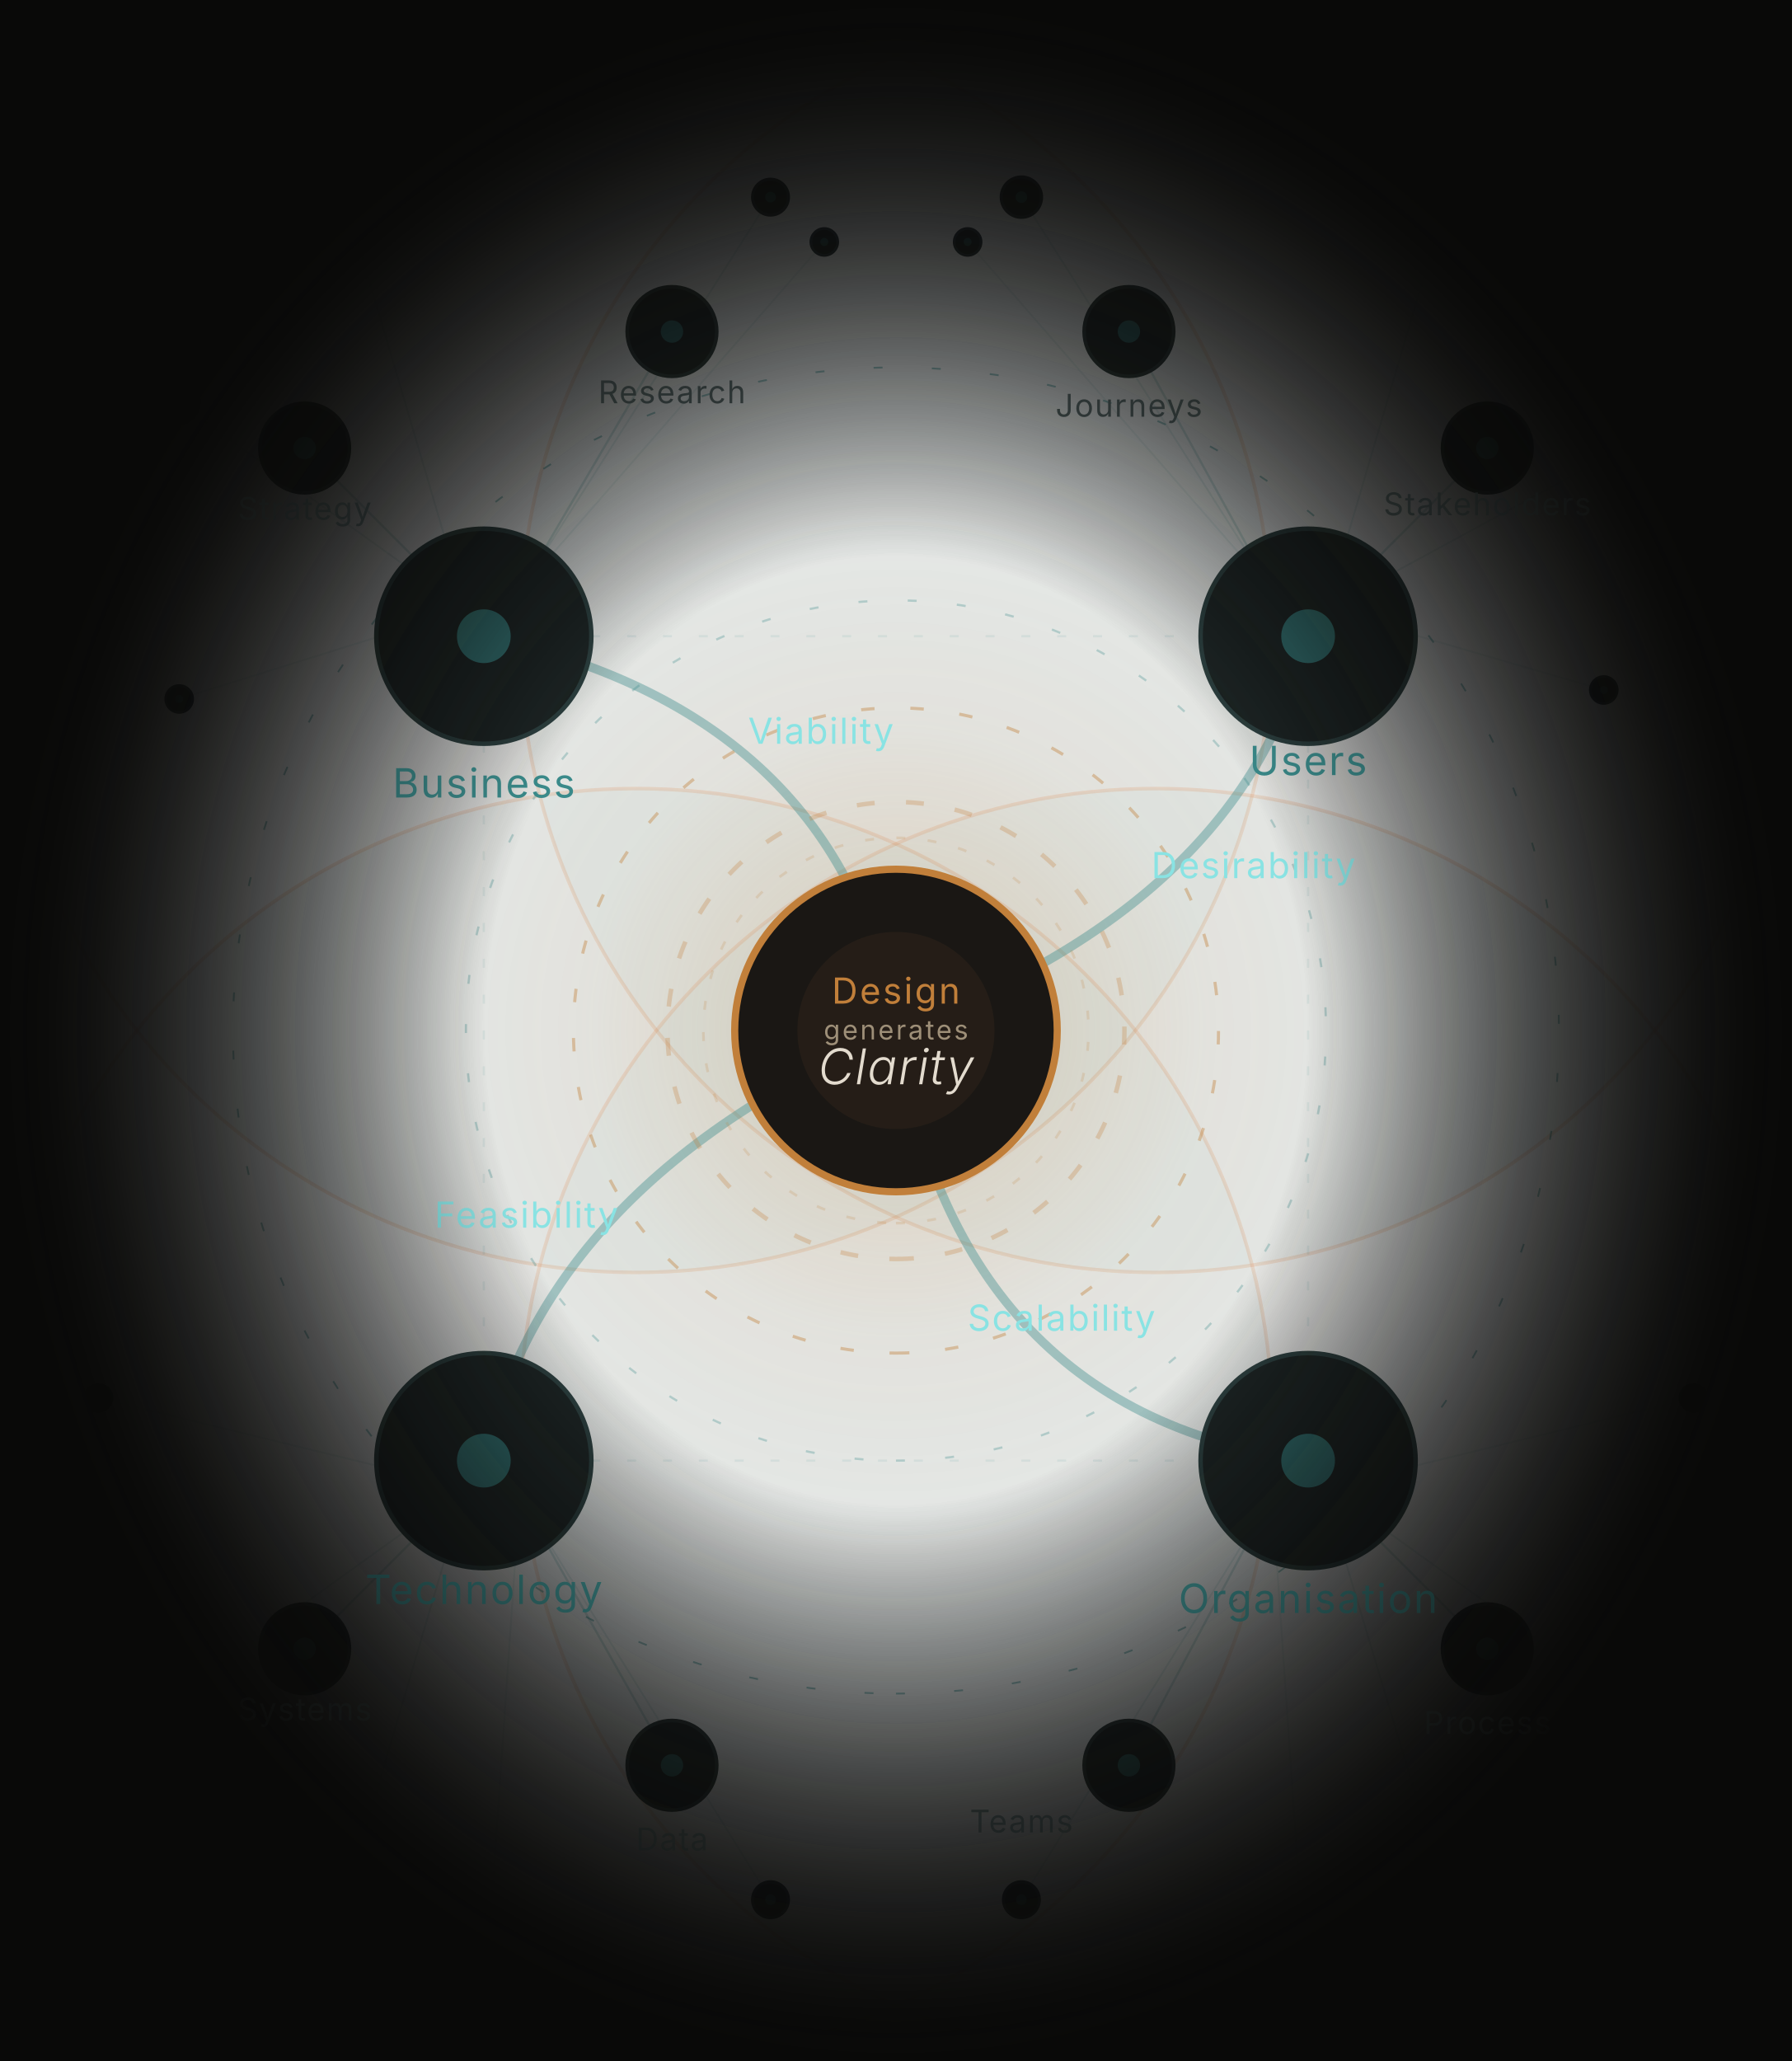
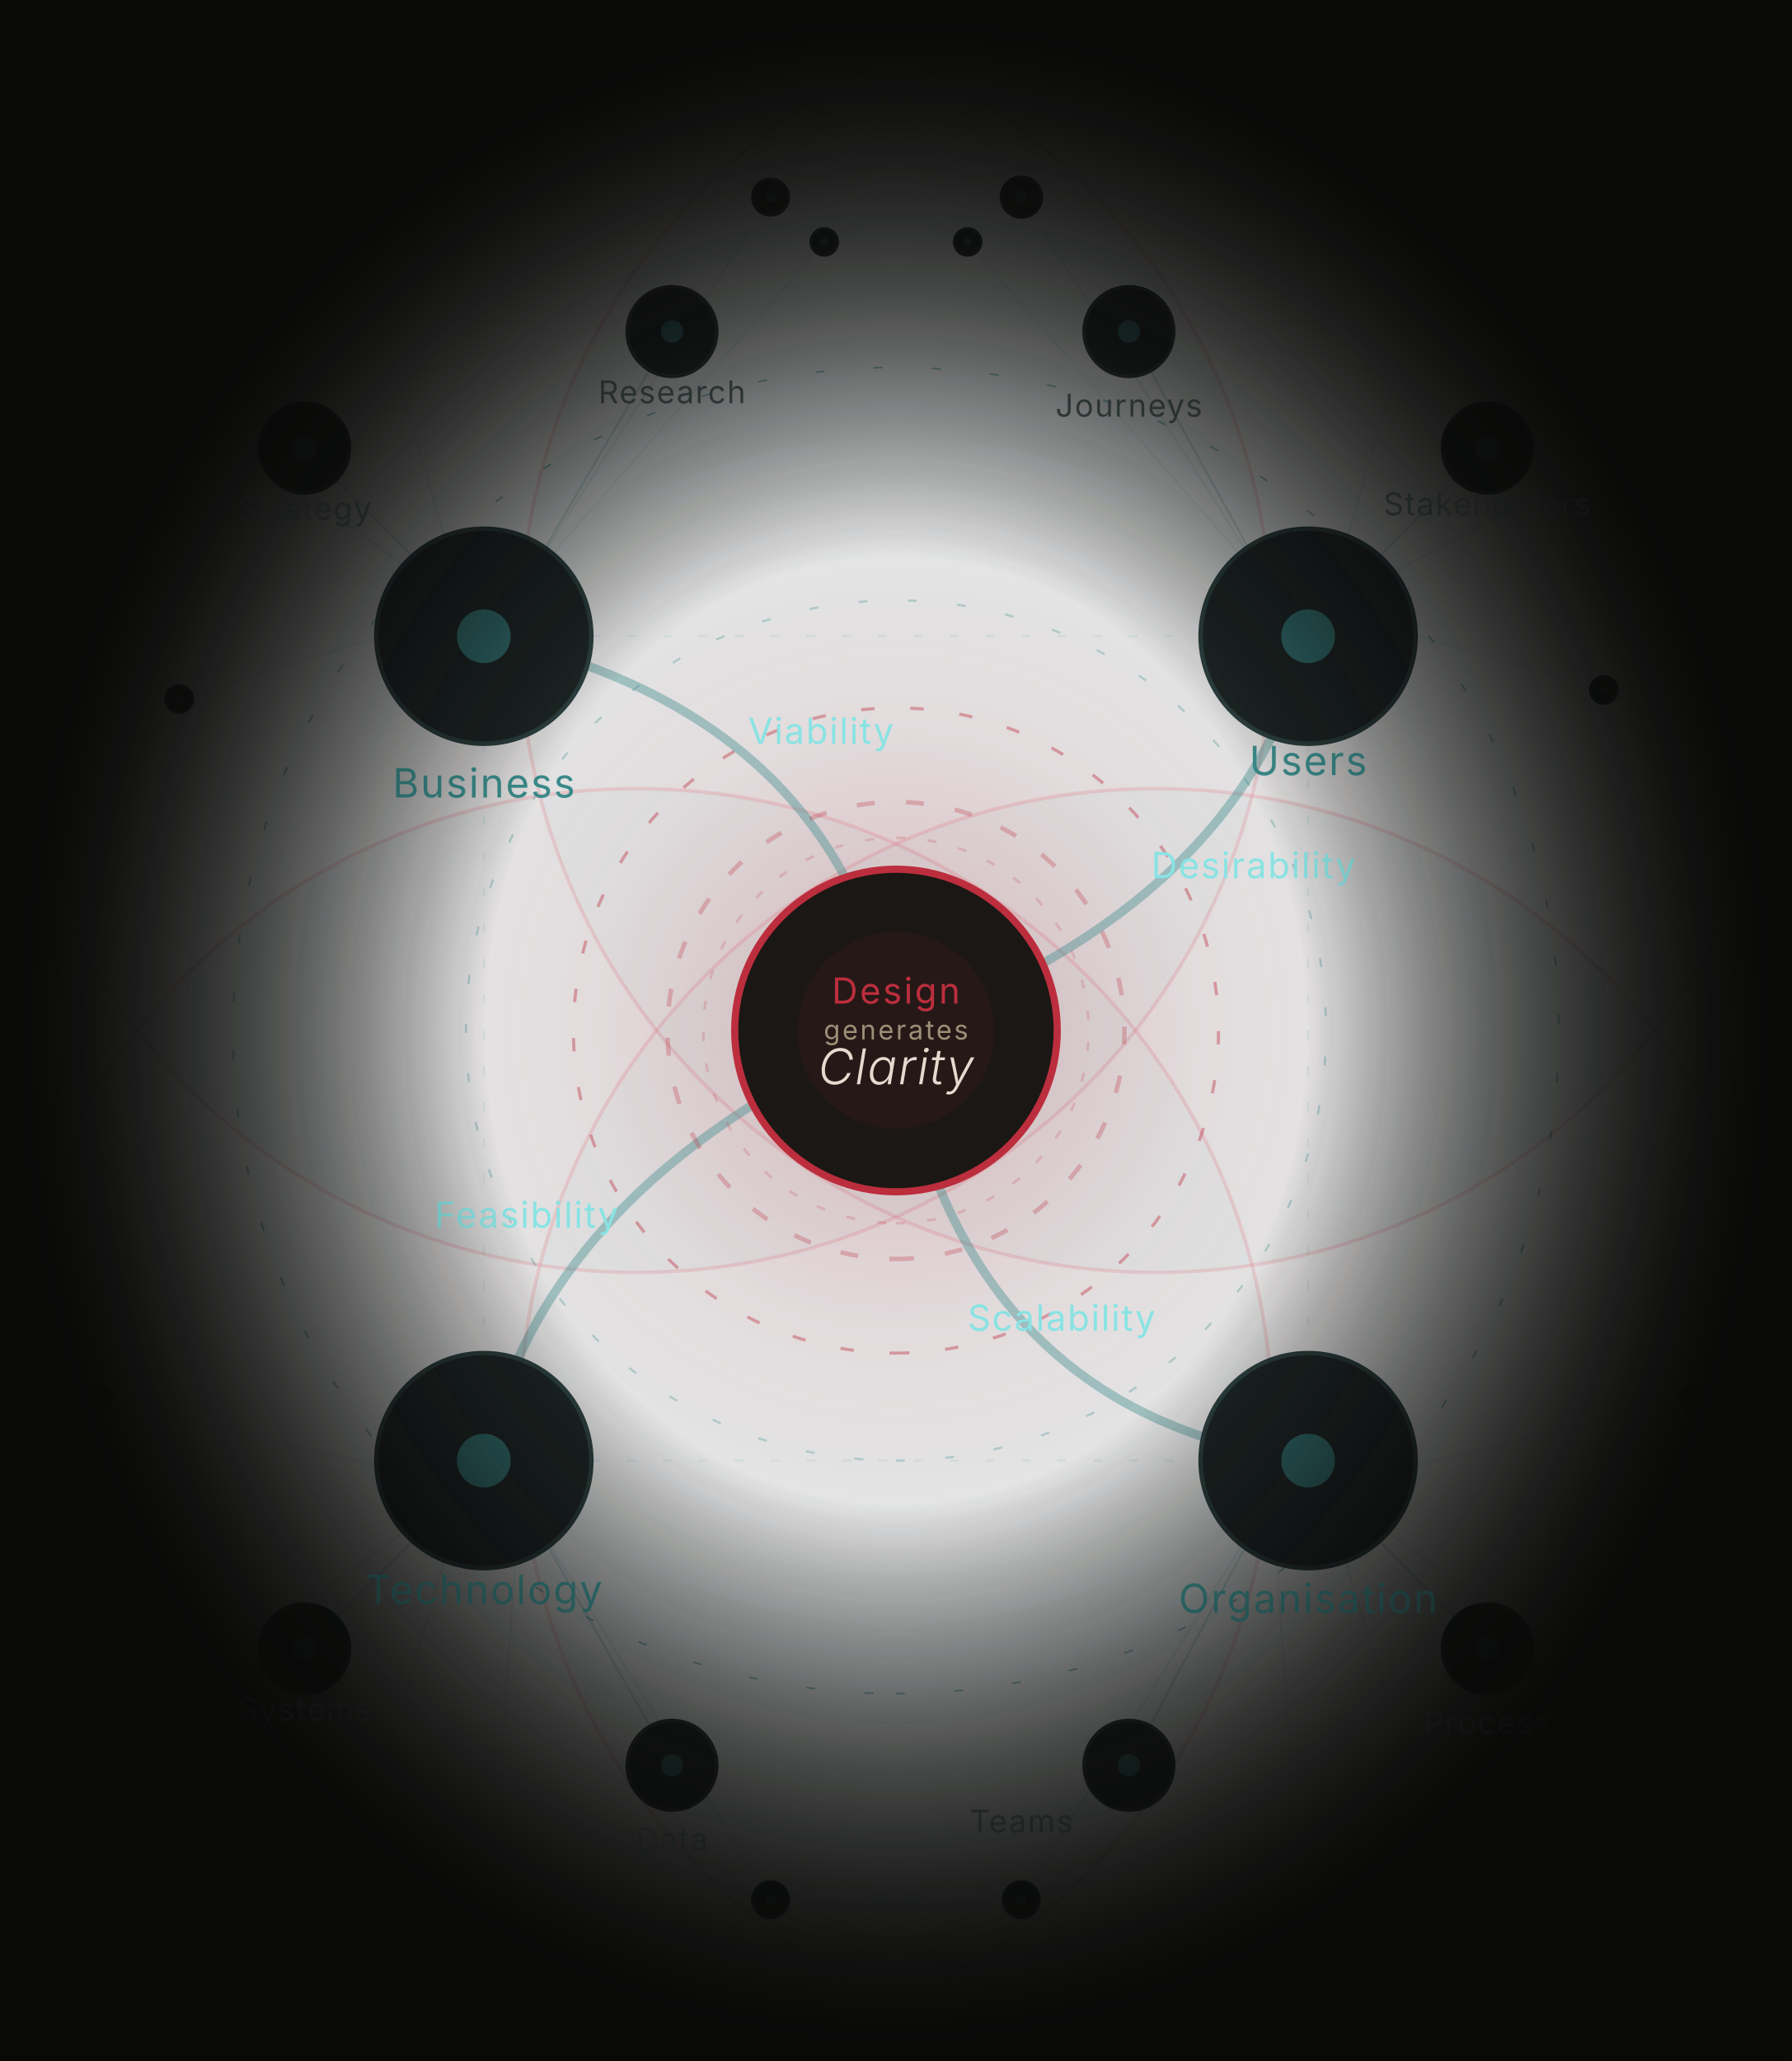
<svg xmlns="http://www.w3.org/2000/svg" width="400" height="460" viewBox="0 0 400 460" fill="none">
  <g clip-path="url(#clip0_2779_39216)">
-     <path d="M142 284C220.424 284 284 220.424 284 142C284 63.576 220.424 0 142 0C63.576 0 0 63.576 0 142C0 220.424 63.576 284 142 284Z" fill="#3A8A8A" fill-opacity="0.03" stroke="#E28B53" stroke-opacity="0.2" stroke-width="0.8" />
-     <path d="M258 284C336.424 284 400 220.424 400 142C400 63.576 336.424 0 258 0C179.576 0 116 63.576 116 142C116 220.424 179.576 284 258 284Z" fill="#3A8A8A" fill-opacity="0.03" stroke="#E28B53" stroke-opacity="0.2" stroke-width="0.8" />
-     <path d="M142 460C220.424 460 284 396.424 284 318C284 239.576 220.424 176 142 176C63.576 176 0 239.576 0 318C0 396.424 63.576 460 142 460Z" fill="#3A8A8A" fill-opacity="0.03" stroke="#E28B53" stroke-opacity="0.2" stroke-width="0.8" />
-     <path d="M258 460C336.424 460 400 396.424 400 318C400 239.576 336.424 176 258 176C179.576 176 116 239.576 116 318C116 396.424 179.576 460 258 460Z" fill="#3A8A8A" fill-opacity="0.03" stroke="#E28B53" stroke-opacity="0.2" stroke-width="0.8" />
+     <path d="M142 284C220.424 284 284 220.424 284 142C284 63.576 220.424 0 142 0C63.576 0 0 63.576 0 142C0 220.424 63.576 284 142 284Z" fill="#3A8A8A" fill-opacity="0.03" stroke="#EA6674" stroke-opacity="0.2" stroke-width="0.8" />
+     <path d="M258 284C336.424 284 400 220.424 400 142C400 63.576 336.424 0 258 0C179.576 0 116 63.576 116 142C116 220.424 179.576 284 258 284Z" fill="#3A8A8A" fill-opacity="0.03" stroke="#EA6674" stroke-opacity="0.2" stroke-width="0.8" />
+     <path d="M142 460C220.424 460 284 396.424 284 318C284 239.576 220.424 176 142 176C63.576 176 0 239.576 0 318C0 396.424 63.576 460 142 460Z" fill="#3A8A8A" fill-opacity="0.03" stroke="#EA6674" stroke-opacity="0.2" stroke-width="0.8" />
+     <path d="M258 460C336.424 460 400 396.424 400 318C400 239.576 336.424 176 258 176C179.576 176 116 239.576 116 318C116 396.424 179.576 460 258 460Z" fill="#3A8A8A" fill-opacity="0.03" stroke="#EA6674" stroke-opacity="0.2" stroke-width="0.8" />
    <path d="M200 370C277.32 370 340 307.32 340 230C340 152.68 277.32 90 200 90C122.68 90 60 152.68 60 230C60 307.32 122.68 370 200 370Z" fill="url(#paint1_radial_2779_39216)" />
-     <path opacity="0.4" d="M200 302C239.764 302 272 269.764 272 230C272 190.235 239.764 158 200 158C160.235 158 128 190.235 128 230C128 269.764 160.235 302 200 302Z" stroke="#C17F3A" stroke-width="0.7" stroke-dasharray="3 8" />
+     <path opacity="0.4" d="M200 302C239.764 302 272 269.764 272 230C272 190.235 239.764 158 200 158C160.235 158 128 190.235 128 230C128 269.764 160.235 302 200 302Z" stroke="#BC2E3D" stroke-width="0.7" stroke-dasharray="3 8" />
    <path opacity="0.3" d="M200 326C253.019 326 296 283.019 296 230C296 176.981 253.019 134 200 134C146.981 134 104 176.981 104 230C104 283.019 146.981 326 200 326Z" stroke="#3A8A8A" stroke-width="0.5" stroke-dasharray="2 9" />
    <path opacity="0.5" d="M200 378C281.738 378 348 311.738 348 230C348 148.262 281.738 82 200 82C118.262 82 52 148.262 52 230C52 311.738 118.262 378 200 378Z" stroke="#3A8A8A" stroke-width="0.4" stroke-dasharray="2 11" />
    <path opacity="0.1" d="M108 326H292" stroke="#3A8A8A" stroke-width="0.5" stroke-dasharray="2 6" />
    <path opacity="0.1" d="M108 142H292" stroke="#3A8A8A" stroke-width="0.5" stroke-dasharray="2 6" />
    <path opacity="0.1" d="M108 142V326" stroke="#3A8A8A" stroke-width="0.5" stroke-dasharray="2 6" />
    <path opacity="0.1" d="M292 142V326" stroke="#3A8A8A" stroke-width="0.5" stroke-dasharray="2 6" />
    <path opacity="0.4" d="M108 142C161.333 153.478 192 182.812 200 230" stroke="#3A8A8A" stroke-width="2" />
    <path opacity="0.4" d="M292 142C282.667 181.536 252 210.87 200 230" stroke="#3A8A8A" stroke-width="2" />
    <path opacity="0.4" d="M108 326C117.333 284.261 148 252.261 200 230" stroke="#3A8A8A" stroke-width="2" />
    <path opacity="0.4" d="M292 326C240 319.043 209.333 287.043 200 230" stroke="#3A8A8A" stroke-width="2" />
    <path opacity="0.22" d="M68 100L104 136" stroke="#3A8A8A" stroke-width="0.5" />
    <path opacity="0.22" d="M150 74L116 132" stroke="#3A8A8A" stroke-width="0.5" />
    <path opacity="0.22" d="M252 74L284 132" stroke="#3A8A8A" stroke-width="0.5" />
    <path opacity="0.22" d="M332 100L296 136" stroke="#3A8A8A" stroke-width="0.5" />
    <path opacity="0.22" d="M68 368L104 332" stroke="#3A8A8A" stroke-width="0.5" />
    <path opacity="0.22" d="M150 394L116 334" stroke="#3A8A8A" stroke-width="0.5" />
    <path opacity="0.22" d="M332 368L296 332" stroke="#3A8A8A" stroke-width="0.5" />
    <path opacity="0.22" d="M252 394L284 334" stroke="#3A8A8A" stroke-width="0.5" />
    <path opacity="0.13" d="M40 90L104 136" stroke="#3A8A8A" stroke-width="0.4" />
    <path opacity="0.13" d="M74 34L104 136" stroke="#3A8A8A" stroke-width="0.4" />
    <path opacity="0.13" d="M172 44L116 132" stroke="#3A8A8A" stroke-width="0.4" />
    <path opacity="0.1" d="M40 156L104 136" stroke="#3A8A8A" stroke-width="0.4" />
    <path opacity="0.1" d="M184 54L116 132" stroke="#3A8A8A" stroke-width="0.4" />
    <path opacity="0.13" d="M228 44L284 132" stroke="#3A8A8A" stroke-width="0.4" />
    <path opacity="0.13" d="M326 34L296 136" stroke="#3A8A8A" stroke-width="0.4" />
    <path opacity="0.13" d="M366 98L296 136" stroke="#3A8A8A" stroke-width="0.4" />
    <path opacity="0.1" d="M358 154L296 136" stroke="#3A8A8A" stroke-width="0.4" />
    <path opacity="0.1" d="M216 54L284 132" stroke="#3A8A8A" stroke-width="0.4" />
    <path opacity="0.13" d="M40 378L104 332" stroke="#3A8A8A" stroke-width="0.4" />
    <path opacity="0.13" d="M74 434L104 332" stroke="#3A8A8A" stroke-width="0.4" />
    <path opacity="0.13" d="M172 424L116 334" stroke="#3A8A8A" stroke-width="0.4" />
    <path opacity="0.1" d="M22 312L104 332" stroke="#3A8A8A" stroke-width="0.4" />
    <path opacity="0.1" d="M108 450L116 334" stroke="#3A8A8A" stroke-width="0.4" />
    <path opacity="0.13" d="M360 378L296 332" stroke="#3A8A8A" stroke-width="0.4" />
    <path opacity="0.13" d="M326 434L296 334" stroke="#3A8A8A" stroke-width="0.4" />
    <path opacity="0.13" d="M228 424L284 334" stroke="#3A8A8A" stroke-width="0.4" />
    <path opacity="0.1" d="M378 312L296 332" stroke="#3A8A8A" stroke-width="0.4" />
    <path opacity="0.1" d="M292 450L284 334" stroke="#3A8A8A" stroke-width="0.4" />
    <path d="M40 94.5C42.485 94.5 44.5 92.485 44.5 90C44.5 87.515 42.485 85.5 40 85.5C37.515 85.5 35.5 87.515 35.5 90C35.5 92.485 37.515 94.5 40 94.5Z" fill="#1C2424" stroke="#28343A" stroke-width="0.7" />
    <path opacity="0.45" d="M40 91.3C40.718 91.3 41.3 90.718 41.3 90C41.3 89.282 40.718 88.7 40 88.7C39.282 88.7 38.7 89.282 38.7 90C38.7 90.718 39.282 91.3 40 91.3Z" fill="#3A8A8A" />
    <path d="M74 39.5C77.038 39.5 79.5 37.038 79.5 34C79.5 30.962 77.038 28.5 74 28.5C70.962 28.5 68.5 30.962 68.5 34C68.5 37.038 70.962 39.5 74 39.5Z" fill="#1C2424" stroke="#28343A" stroke-width="0.7" />
    <path opacity="0.45" d="M74 35.6C74.884 35.6 75.6 34.884 75.6 34C75.6 33.116 74.884 32.4 74 32.4C73.116 32.4 72.4 33.116 72.4 34C72.4 34.884 73.116 35.6 74 35.6Z" fill="#3A8A8A" />
    <path d="M172 48C174.209 48 176 46.209 176 44C176 41.791 174.209 40 172 40C169.791 40 168 41.791 168 44C168 46.209 169.791 48 172 48Z" fill="#1C2424" stroke="#28343A" stroke-width="0.7" />
    <path opacity="0.4" d="M172 45.2C172.663 45.2 173.2 44.663 173.2 44C173.2 43.337 172.663 42.8 172 42.8C171.337 42.8 170.8 43.337 170.8 44C170.8 44.663 171.337 45.2 172 45.2Z" fill="#3A8A8A" />
    <path d="M40 159C41.657 159 43 157.657 43 156C43 154.343 41.657 153 40 153C38.343 153 37 154.343 37 156C37 157.657 38.343 159 40 159Z" fill="#1C2424" stroke="#28343A" stroke-width="0.6" />
    <path opacity="0.35" d="M40 156.9C40.497 156.9 40.9 156.497 40.9 156C40.9 155.503 40.497 155.1 40 155.1C39.503 155.1 39.1 155.503 39.1 156C39.1 156.497 39.503 156.9 40 156.9Z" fill="#3A8A8A" />
    <path d="M184 57C185.657 57 187 55.657 187 54C187 52.343 185.657 51 184 51C182.343 51 181 52.343 181 54C181 55.657 182.343 57 184 57Z" fill="#1C2424" stroke="#28343A" stroke-width="0.6" />
    <path opacity="0.35" d="M184 54.9C184.497 54.9 184.9 54.497 184.9 54C184.9 53.503 184.497 53.1 184 53.1C183.503 53.1 183.1 53.503 183.1 54C183.1 54.497 183.503 54.9 184 54.9Z" fill="#3A8A8A" />
    <path d="M228 48.5C230.485 48.5 232.5 46.485 232.5 44C232.5 41.515 230.485 39.5 228 39.5C225.515 39.5 223.5 41.515 223.5 44C223.5 46.485 225.515 48.5 228 48.5Z" fill="#1C2424" stroke="#28343A" stroke-width="0.7" />
    <path opacity="0.45" d="M228 45.3C228.718 45.3 229.3 44.718 229.3 44C229.3 43.282 228.718 42.7 228 42.7C227.282 42.7 226.7 43.282 226.7 44C226.7 44.718 227.282 45.3 228 45.3Z" fill="#3A8A8A" />
    <path d="M326 39.5C329.038 39.5 331.5 37.038 331.5 34C331.5 30.962 329.038 28.5 326 28.5C322.962 28.5 320.5 30.962 320.5 34C320.5 37.038 322.962 39.5 326 39.5Z" fill="#1C2424" stroke="#28343A" stroke-width="0.7" />
    <path opacity="0.45" d="M326 35.6C326.884 35.6 327.6 34.884 327.6 34C327.6 33.116 326.884 32.4 326 32.4C325.116 32.4 324.4 33.116 324.4 34C324.4 34.884 325.116 35.6 326 35.6Z" fill="#3A8A8A" />
    <path d="M366 102C368.209 102 370 100.209 370 98C370 95.791 368.209 94 366 94C363.791 94 362 95.791 362 98C362 100.209 363.791 102 366 102Z" fill="#1C2424" stroke="#28343A" stroke-width="0.7" />
    <path opacity="0.4" d="M366 99.2C366.663 99.2 367.2 98.662 367.2 98C367.2 97.337 366.663 96.8 366 96.8C365.337 96.8 364.8 97.337 364.8 98C364.8 98.662 365.337 99.2 366 99.2Z" fill="#3A8A8A" />
    <path d="M358 157C359.657 157 361 155.657 361 154C361 152.343 359.657 151 358 151C356.343 151 355 152.343 355 154C355 155.657 356.343 157 358 157Z" fill="#1C2424" stroke="#28343A" stroke-width="0.6" />
    <path opacity="0.35" d="M358 154.9C358.497 154.9 358.9 154.497 358.9 154C358.9 153.503 358.497 153.1 358 153.1C357.503 153.1 357.1 153.503 357.1 154C357.1 154.497 357.503 154.9 358 154.9Z" fill="#3A8A8A" />
    <path d="M216 57C217.657 57 219 55.657 219 54C219 52.343 217.657 51 216 51C214.343 51 213 52.343 213 54C213 55.657 214.343 57 216 57Z" fill="#1C2424" stroke="#28343A" stroke-width="0.6" />
    <path opacity="0.35" d="M216 54.9C216.497 54.9 216.9 54.497 216.9 54C216.9 53.503 216.497 53.1 216 53.1C215.503 53.1 215.1 53.503 215.1 54C215.1 54.497 215.503 54.9 216 54.9Z" fill="#3A8A8A" />
    <path d="M40 382.5C42.485 382.5 44.5 380.485 44.5 378C44.5 375.515 42.485 373.5 40 373.5C37.515 373.5 35.5 375.515 35.5 378C35.5 380.485 37.515 382.5 40 382.5Z" fill="#1C2424" stroke="#28343A" stroke-width="0.7" />
    <path opacity="0.45" d="M40 379.3C40.718 379.3 41.3 378.718 41.3 378C41.3 377.282 40.718 376.7 40 376.7C39.282 376.7 38.7 377.282 38.7 378C38.7 378.718 39.282 379.3 40 379.3Z" fill="#3A8A8A" />
    <path d="M74 439.5C77.038 439.5 79.5 437.038 79.5 434C79.5 430.962 77.038 428.5 74 428.5C70.962 428.5 68.5 430.962 68.5 434C68.5 437.038 70.962 439.5 74 439.5Z" fill="#1C2424" stroke="#28343A" stroke-width="0.7" />
    <path opacity="0.45" d="M74 435.6C74.884 435.6 75.6 434.884 75.6 434C75.6 433.116 74.884 432.4 74 432.4C73.116 432.4 72.4 433.116 72.4 434C72.4 434.884 73.116 435.6 74 435.6Z" fill="#3A8A8A" />
    <path d="M172 428C174.209 428 176 426.209 176 424C176 421.791 174.209 420 172 420C169.791 420 168 421.791 168 424C168 426.209 169.791 428 172 428Z" fill="#1C2424" stroke="#28343A" stroke-width="0.7" />
    <path opacity="0.4" d="M172 425.2C172.663 425.2 173.2 424.663 173.2 424C173.2 423.337 172.663 422.8 172 422.8C171.337 422.8 170.8 423.337 170.8 424C170.8 424.663 171.337 425.2 172 425.2Z" fill="#3A8A8A" />
    <path d="M22 315C23.657 315 25 313.657 25 312C25 310.343 23.657 309 22 309C20.343 309 19 310.343 19 312C19 313.657 20.343 315 22 315Z" fill="#1C2424" stroke="#28343A" stroke-width="0.6" />
    <path opacity="0.35" d="M22 312.9C22.497 312.9 22.9 312.497 22.9 312C22.9 311.503 22.497 311.1 22 311.1C21.503 311.1 21.1 311.503 21.1 312C21.1 312.497 21.503 312.9 22 312.9Z" fill="#3A8A8A" />
    <path d="M108 453C109.657 453 111 451.657 111 450C111 448.343 109.657 447 108 447C106.343 447 105 448.343 105 450C105 451.657 106.343 453 108 453Z" fill="#1C2424" stroke="#28343A" stroke-width="0.6" />
    <path opacity="0.35" d="M108 450.9C108.497 450.9 108.9 450.497 108.9 450C108.9 449.503 108.497 449.1 108 449.1C107.503 449.1 107.1 449.503 107.1 450C107.1 450.497 107.503 450.9 108 450.9Z" fill="#3A8A8A" />
    <path d="M360 382.5C362.485 382.5 364.5 380.485 364.5 378C364.5 375.515 362.485 373.5 360 373.5C357.515 373.5 355.5 375.515 355.5 378C355.5 380.485 357.515 382.5 360 382.5Z" fill="#1C2424" stroke="#28343A" stroke-width="0.7" />
    <path opacity="0.45" d="M360 379.3C360.718 379.3 361.3 378.718 361.3 378C361.3 377.282 360.718 376.7 360 376.7C359.282 376.7 358.7 377.282 358.7 378C358.7 378.718 359.282 379.3 360 379.3Z" fill="#3A8A8A" />
    <path d="M326 439.5C329.038 439.5 331.5 437.038 331.5 434C331.5 430.962 329.038 428.5 326 428.5C322.962 428.5 320.5 430.962 320.5 434C320.5 437.038 322.962 439.5 326 439.5Z" fill="#1C2424" stroke="#28343A" stroke-width="0.7" />
    <path opacity="0.45" d="M326 435.6C326.884 435.6 327.6 434.884 327.6 434C327.6 433.116 326.884 432.4 326 432.4C325.116 432.4 324.4 433.116 324.4 434C324.4 434.884 325.116 435.6 326 435.6Z" fill="#3A8A8A" />
    <path d="M228 428C230.209 428 232 426.209 232 424C232 421.791 230.209 420 228 420C225.791 420 224 421.791 224 424C224 426.209 225.791 428 228 428Z" fill="#1C2424" stroke="#28343A" stroke-width="0.7" />
    <path opacity="0.4" d="M228 425.2C228.663 425.2 229.2 424.663 229.2 424C229.2 423.337 228.663 422.8 228 422.8C227.337 422.8 226.8 423.337 226.8 424C226.8 424.663 227.337 425.2 228 425.2Z" fill="#3A8A8A" />
    <path d="M378 315C379.657 315 381 313.657 381 312C381 310.343 379.657 309 378 309C376.343 309 375 310.343 375 312C375 313.657 376.343 315 378 315Z" fill="#1C2424" stroke="#28343A" stroke-width="0.6" />
    <path opacity="0.35" d="M378 312.9C378.497 312.9 378.9 312.497 378.9 312C378.9 311.503 378.497 311.1 378 311.1C377.503 311.1 377.1 311.503 377.1 312C377.1 312.497 377.503 312.9 378 312.9Z" fill="#3A8A8A" />
    <path d="M292 453C293.657 453 295 451.657 295 450C295 448.343 293.657 447 292 447C290.343 447 289 448.343 289 450C289 451.657 290.343 453 292 453Z" fill="#1C2424" stroke="#28343A" stroke-width="0.6" />
    <path opacity="0.35" d="M292 450.9C292.497 450.9 292.9 450.497 292.9 450C292.9 449.503 292.497 449.1 292 449.1C291.503 449.1 291.1 449.503 291.1 450C291.1 450.497 291.503 450.9 292 450.9Z" fill="#3A8A8A" />
    <path d="M68 110C73.523 110 78 105.523 78 100C78 94.477 73.523 90 68 90C62.477 90 58 94.477 58 100C58 105.523 62.477 110 68 110Z" fill="#1C2424" stroke="#2A3838" stroke-width="0.8" />
    <path opacity="0.6" d="M68 102.5C69.381 102.5 70.5 101.381 70.5 100C70.5 98.619 69.381 97.5 68 97.5C66.619 97.5 65.5 98.619 65.5 100C65.5 101.381 66.619 102.5 68 102.5Z" fill="#3A8A8A" />
    <path d="M150 84C155.523 84 160 79.523 160 74C160 68.477 155.523 64 150 64C144.477 64 140 68.477 140 74C140 79.523 144.477 84 150 84Z" fill="#1C2424" stroke="#2A3838" stroke-width="0.8" />
    <path opacity="0.6" d="M150 76.5C151.381 76.5 152.5 75.381 152.5 74C152.5 72.619 151.381 71.5 150 71.5C148.619 71.5 147.5 72.619 147.5 74C147.5 75.381 148.619 76.5 150 76.5Z" fill="#3A8A8A" />
    <path d="M252 84C257.523 84 262 79.523 262 74C262 68.477 257.523 64 252 64C246.477 64 242 68.477 242 74C242 79.523 246.477 84 252 84Z" fill="#1C2424" stroke="#2A3838" stroke-width="0.8" />
    <path opacity="0.6" d="M252 76.5C253.381 76.5 254.5 75.381 254.5 74C254.5 72.619 253.381 71.5 252 71.5C250.619 71.5 249.5 72.619 249.5 74C249.5 75.381 250.619 76.5 252 76.5Z" fill="#3A8A8A" />
    <path d="M332 110C337.523 110 342 105.523 342 100C342 94.477 337.523 90 332 90C326.477 90 322 94.477 322 100C322 105.523 326.477 110 332 110Z" fill="#1C2424" stroke="#2A3838" stroke-width="0.8" />
    <path opacity="0.6" d="M332 102.5C333.381 102.5 334.5 101.381 334.5 100C334.5 98.619 333.381 97.5 332 97.5C330.619 97.5 329.5 98.619 329.5 100C329.5 101.381 330.619 102.5 332 102.5Z" fill="#3A8A8A" />
    <path d="M68 378C73.523 378 78 373.523 78 368C78 362.477 73.523 358 68 358C62.477 358 58 362.477 58 368C58 373.523 62.477 378 68 378Z" fill="#1C2424" stroke="#2A3838" stroke-width="0.8" />
    <path opacity="0.6" d="M68 370.5C69.381 370.5 70.5 369.381 70.5 368C70.5 366.619 69.381 365.5 68 365.5C66.619 365.5 65.5 366.619 65.5 368C65.5 369.381 66.619 370.5 68 370.5Z" fill="#3A8A8A" />
    <path d="M150 404C155.523 404 160 399.523 160 394C160 388.477 155.523 384 150 384C144.477 384 140 388.477 140 394C140 399.523 144.477 404 150 404Z" fill="#1C2424" stroke="#2A3838" stroke-width="0.8" />
    <path opacity="0.6" d="M150 396.5C151.381 396.5 152.5 395.381 152.5 394C152.5 392.619 151.381 391.5 150 391.5C148.619 391.5 147.5 392.619 147.5 394C147.5 395.381 148.619 396.5 150 396.5Z" fill="#3A8A8A" />
    <path d="M332 378C337.523 378 342 373.523 342 368C342 362.477 337.523 358 332 358C326.477 358 322 362.477 322 368C322 373.523 326.477 378 332 378Z" fill="#1C2424" stroke="#2A3838" stroke-width="0.8" />
    <path opacity="0.6" d="M332 370.5C333.381 370.5 334.5 369.381 334.5 368C334.5 366.619 333.381 365.5 332 365.5C330.619 365.5 329.5 366.619 329.5 368C329.5 369.381 330.619 370.5 332 370.5Z" fill="#3A8A8A" />
    <path d="M252 404C257.523 404 262 399.523 262 394C262 388.477 257.523 384 252 384C246.477 384 242 388.477 242 394C242 399.523 246.477 404 252 404Z" fill="#1C2424" stroke="#2A3838" stroke-width="0.8" />
    <path opacity="0.6" d="M252 396.5C253.381 396.5 254.5 395.381 254.5 394C254.5 392.619 253.381 391.5 252 391.5C250.619 391.5 249.5 392.619 249.5 394C249.5 395.381 250.619 396.5 252 396.5Z" fill="#3A8A8A" />
    <path d="M108 166C121.255 166 132 155.255 132 142C132 128.745 121.255 118 108 118C94.745 118 84 128.745 84 142C84 155.255 94.745 166 108 166Z" fill="#1C2424" stroke="#2C4040" />
    <path opacity="0.78" d="M108 148C111.314 148 114 145.314 114 142C114 138.686 111.314 136 108 136C104.686 136 102 138.686 102 142C102 145.314 104.686 148 108 148Z" fill="#3A8A8A" />
    <path d="M292 166C305.255 166 316 155.255 316 142C316 128.745 305.255 118 292 118C278.745 118 268 128.745 268 142C268 155.255 278.745 166 292 166Z" fill="#1C2424" stroke="#2C4040" />
    <path opacity="0.78" d="M292 148C295.314 148 298 145.314 298 142C298 138.686 295.314 136 292 136C288.686 136 286 138.686 286 142C286 145.314 288.686 148 292 148Z" fill="#3A8A8A" />
    <path d="M108 350C121.255 350 132 339.255 132 326C132 312.745 121.255 302 108 302C94.745 302 84 312.745 84 326C84 339.255 94.745 350 108 350Z" fill="#1C2424" stroke="#2C4040" />
    <path opacity="0.78" d="M108 332C111.314 332 114 329.314 114 326C114 322.686 111.314 320 108 320C104.686 320 102 322.686 102 326C102 329.314 104.686 332 108 332Z" fill="#3A8A8A" />
    <path d="M292 350C305.255 350 316 339.255 316 326C316 312.745 305.255 302 292 302C278.745 302 268 312.745 268 326C268 339.255 278.745 350 292 350Z" fill="#1C2424" stroke="#2C4040" />
    <path opacity="0.78" d="M292 332C295.314 332 298 329.314 298 326C298 322.686 295.314 320 292 320C288.686 320 286 322.686 286 326C286 329.314 288.686 332 292 332Z" fill="#3A8A8A" />
-     <path opacity="0.28" d="M200 281C228.167 281 251 258.167 251 230C251 201.833 228.167 179 200 179C171.833 179 149 201.833 149 230C149 258.167 171.833 281 200 281Z" stroke="#C17F3A" stroke-dasharray="4 7" />
-     <path opacity="0.18" d="M200 273C223.748 273 243 253.748 243 230C243 206.252 223.748 187 200 187C176.252 187 157 206.252 157 230C157 253.748 176.252 273 200 273Z" stroke="#C17F3A" stroke-width="0.6" stroke-dasharray="2 5" />
-     <path d="M200 266C219.882 266 236 249.882 236 230C236 210.118 219.882 194 200 194C180.118 194 164 210.118 164 230C164 249.882 180.118 266 200 266Z" fill="#1A1714" stroke="#C17F3A" stroke-width="1.6" />
-     <path d="M200 252C212.15 252 222 242.15 222 230C222 217.85 212.15 208 200 208C187.85 208 178 217.85 178 230C178 242.15 187.85 252 200 252Z" fill="#C17F3A" fill-opacity="0.07" />
+     <path opacity="0.28" d="M200 281C228.167 281 251 258.167 251 230C251 201.833 228.167 179 200 179C171.833 179 149 201.833 149 230C149 258.167 171.833 281 200 281Z" stroke="#BC2E3D" stroke-dasharray="4 7" />
+     <path opacity="0.18" d="M200 273C223.748 273 243 253.748 243 230C243 206.252 223.748 187 200 187C176.252 187 157 206.252 157 230C157 253.748 176.252 273 200 273Z" stroke="#BC2E3D" stroke-width="0.6" stroke-dasharray="2 5" />
+     <path d="M200 266C219.882 266 236 249.882 236 230C236 210.118 219.882 194 200 194C180.118 194 164 210.118 164 230C164 249.882 180.118 266 200 266Z" fill="#1A1714" stroke="#BC2E3D" stroke-width="1.6" />
+     <path d="M200 252C212.15 252 222 242.15 222 230C222 217.85 212.15 208 200 208C187.85 208 178 217.85 178 230C178 242.15 187.85 252 200 252Z" fill="#BC2E3D" fill-opacity="0.07" />
    <path d="M400 0H0V460H400V0Z" fill="url(#paint0_radial_2779_39216)" />
    <text x="68" y="116" fill="#3E4A4A" font-size="7" font-family="ui-sans-serif,system-ui,-apple-system,sans-serif" font-style="normal" font-weight="400" text-anchor="middle" letter-spacing="0.04em">Strategy</text>
    <text x="150" y="90" fill="#3E4A4A" font-size="7" font-family="ui-sans-serif,system-ui,-apple-system,sans-serif" font-style="normal" font-weight="400" text-anchor="middle" letter-spacing="0.04em">Research</text>
    <text x="252" y="93" fill="#3E4A4A" font-size="7" font-family="ui-sans-serif,system-ui,-apple-system,sans-serif" font-style="normal" font-weight="400" text-anchor="middle" letter-spacing="0.04em">Journeys</text>
    <text x="332" y="115" fill="#3E4A4A" font-size="7" font-family="ui-sans-serif,system-ui,-apple-system,sans-serif" font-style="normal" font-weight="400" text-anchor="middle" letter-spacing="0.04em">Stakeholders</text>
    <text x="68" y="384" fill="#3E4A4A" font-size="7" font-family="ui-sans-serif,system-ui,-apple-system,sans-serif" font-style="normal" font-weight="400" text-anchor="middle" letter-spacing="0.04em">Systems</text>
    <text x="150" y="413" fill="#3E4A4A" font-size="7" font-family="ui-sans-serif,system-ui,-apple-system,sans-serif" font-style="normal" font-weight="400" text-anchor="middle" letter-spacing="0.04em">Data</text>
    <text x="332" y="387" fill="#3E4A4A" font-size="7" font-family="ui-sans-serif,system-ui,-apple-system,sans-serif" font-style="normal" font-weight="400" text-anchor="middle" letter-spacing="0.04em">Process</text>
    <text x="228" y="409" fill="#3E4A4A" font-size="7" font-family="ui-sans-serif,system-ui,-apple-system,sans-serif" font-style="normal" font-weight="400" text-anchor="middle" letter-spacing="0.04em">Teams</text>
    <text x="108" y="178" fill="#3A8A8A" font-size="9" font-family="ui-sans-serif,system-ui,-apple-system,sans-serif" font-style="normal" font-weight="400" text-anchor="middle" letter-spacing="0.04em">Business</text>
    <text x="292" y="173" fill="#3A8A8A" font-size="9" font-family="ui-sans-serif,system-ui,-apple-system,sans-serif" font-style="normal" font-weight="400" text-anchor="middle" letter-spacing="0.04em">Users</text>
    <text x="108" y="358" fill="#3A8A8A" font-size="9" font-family="ui-sans-serif,system-ui,-apple-system,sans-serif" font-style="normal" font-weight="400" text-anchor="middle" letter-spacing="0.04em">Technology</text>
    <text x="292" y="360" fill="#3A8A8A" font-size="9" font-family="ui-sans-serif,system-ui,-apple-system,sans-serif" font-style="normal" font-weight="400" text-anchor="middle" letter-spacing="0.04em">Organisation</text>
-     <text x="200" y="224" fill="#C17F3A" font-size="8" font-family="ui-sans-serif,system-ui,-apple-system,sans-serif" font-style="normal" font-weight="400" text-anchor="middle" letter-spacing="0.06em">Design</text>
+     <text x="200" y="224" fill="#BC2E3D" font-size="8" font-family="ui-sans-serif,system-ui,-apple-system,sans-serif" font-style="normal" font-weight="400" text-anchor="middle" letter-spacing="0.06em">Design</text>
    <text x="200" y="232" fill="#9E8F78" font-size="6" font-family="ui-sans-serif,system-ui,-apple-system,sans-serif" font-style="normal" font-weight="400" text-anchor="middle" letter-spacing="0.08em">generates</text>
    <text x="200" y="242" fill="#E3DBCE" font-size="11" font-family="ui-sans-serif,system-ui,-apple-system,sans-serif" font-style="italic" font-weight="300" text-anchor="middle" letter-spacing="0.02em">Clarity</text>
    <text x="167" y="166" fill="#89E3E3" font-size="8" font-family="ui-sans-serif,system-ui,-apple-system,sans-serif" font-style="normal" font-weight="400" text-anchor="start" letter-spacing="0.04em">Viability</text>
    <text x="257" y="196" fill="#89E3E3" font-size="8" font-family="ui-sans-serif,system-ui,-apple-system,sans-serif" font-style="normal" font-weight="400" text-anchor="start" letter-spacing="0.04em">Desirability</text>
    <text x="97" y="274" fill="#89E3E3" font-size="8" font-family="ui-sans-serif,system-ui,-apple-system,sans-serif" font-style="normal" font-weight="400" text-anchor="start" letter-spacing="0.04em">Feasibility</text>
    <text x="216" y="297" fill="#89E3E3" font-size="8" font-family="ui-sans-serif,system-ui,-apple-system,sans-serif" font-style="normal" font-weight="400" text-anchor="start" letter-spacing="0.04em">Scalability</text>
    <path d="M400 0H0V460H400V0Z" fill="url(#paint0_radial_2779_39216)" />
  </g>
  <defs>
    <radialGradient id="paint0_radial_2779_39216" cx="0" cy="0" r="1" gradientUnits="userSpaceOnUse" gradientTransform="translate(200 230) scale(200 230)">
      <stop offset="0.456" stop-color="#090908" stop-opacity="0" />
      <stop offset="1" stop-color="#090908" stop-opacity="1" />
    </radialGradient>
    <radialGradient id="paint1_radial_2779_39216" cx="0" cy="0" r="1" gradientUnits="userSpaceOnUse" gradientTransform="translate(200 230) scale(140)">
-       <stop stop-color="#C17F3A" stop-opacity="0.28" />
-       <stop offset="0.5" stop-color="#C17F3A" stop-opacity="0.07" />
-       <stop offset="1" stop-color="#C17F3A" stop-opacity="0" />
+       <stop stop-color="#BC2E3D" stop-opacity="0.28" />
+       <stop offset="0.5" stop-color="#BC2E3D" stop-opacity="0.07" />
+       <stop offset="1" stop-color="#BC2E3D" stop-opacity="0" />
    </radialGradient>
    <clipPath id="clip0_2779_39216">
      <rect width="400" height="460" fill="white" />
    </clipPath>
  </defs>
</svg>
